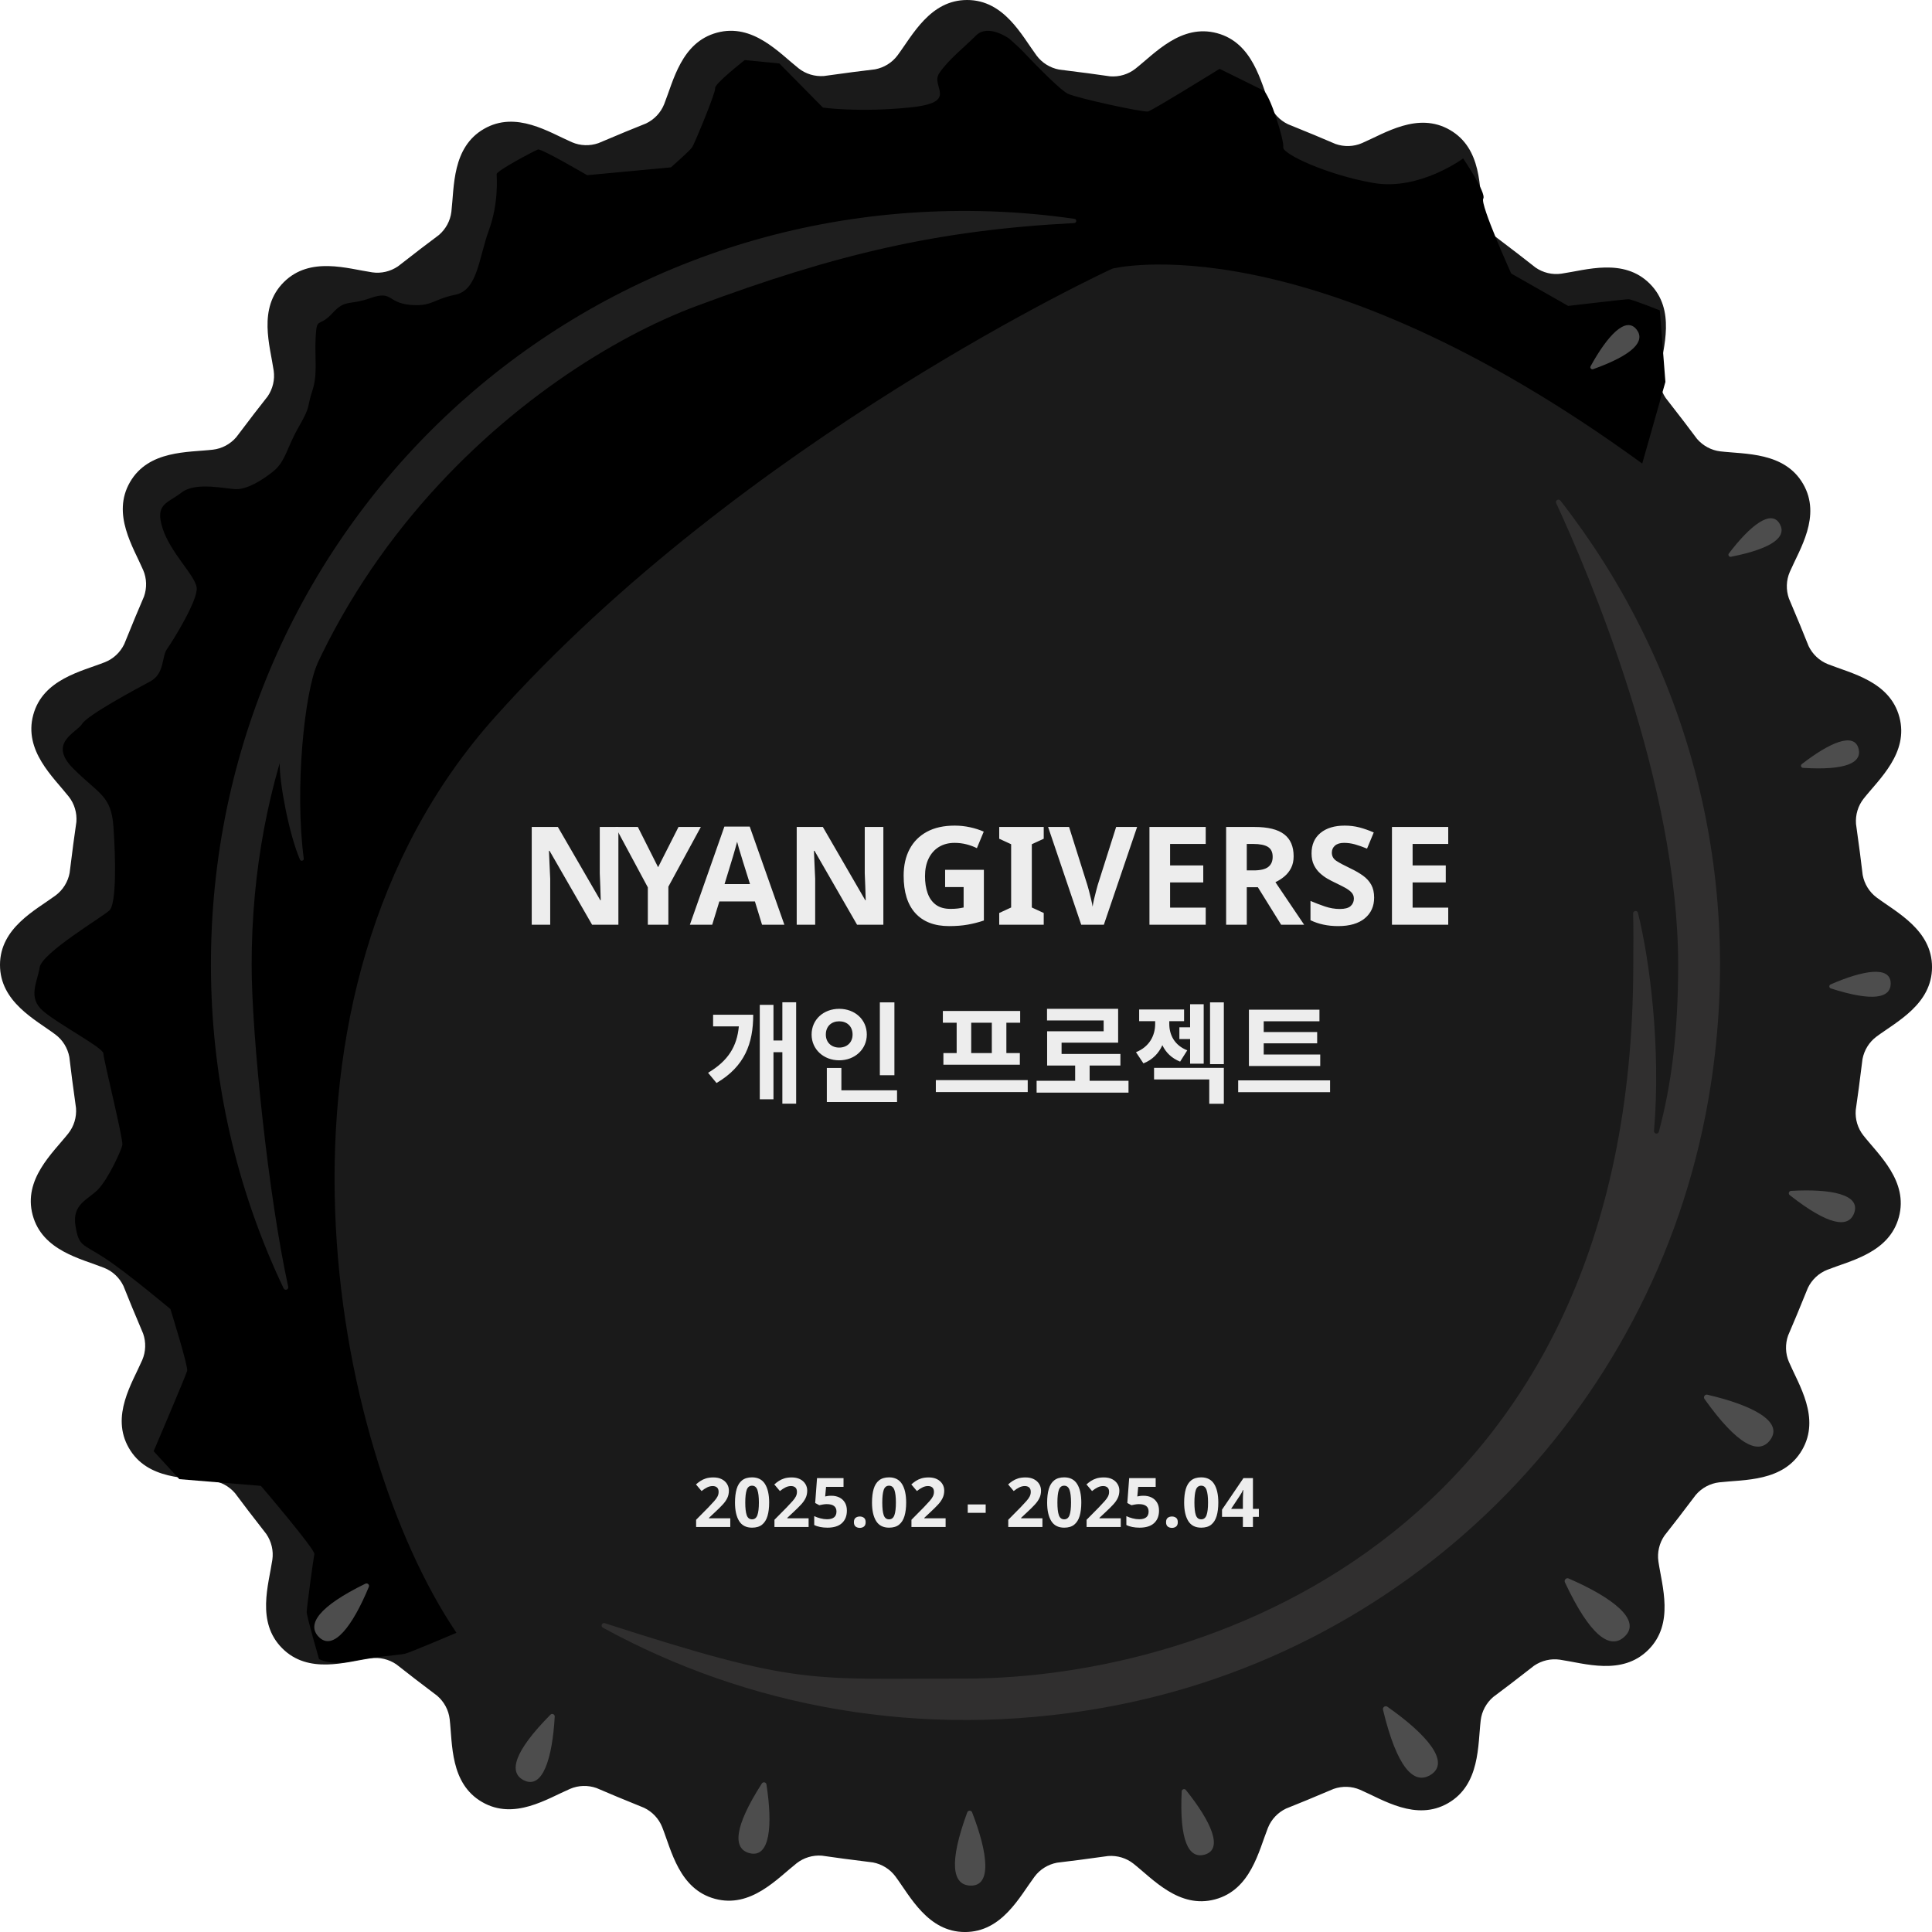
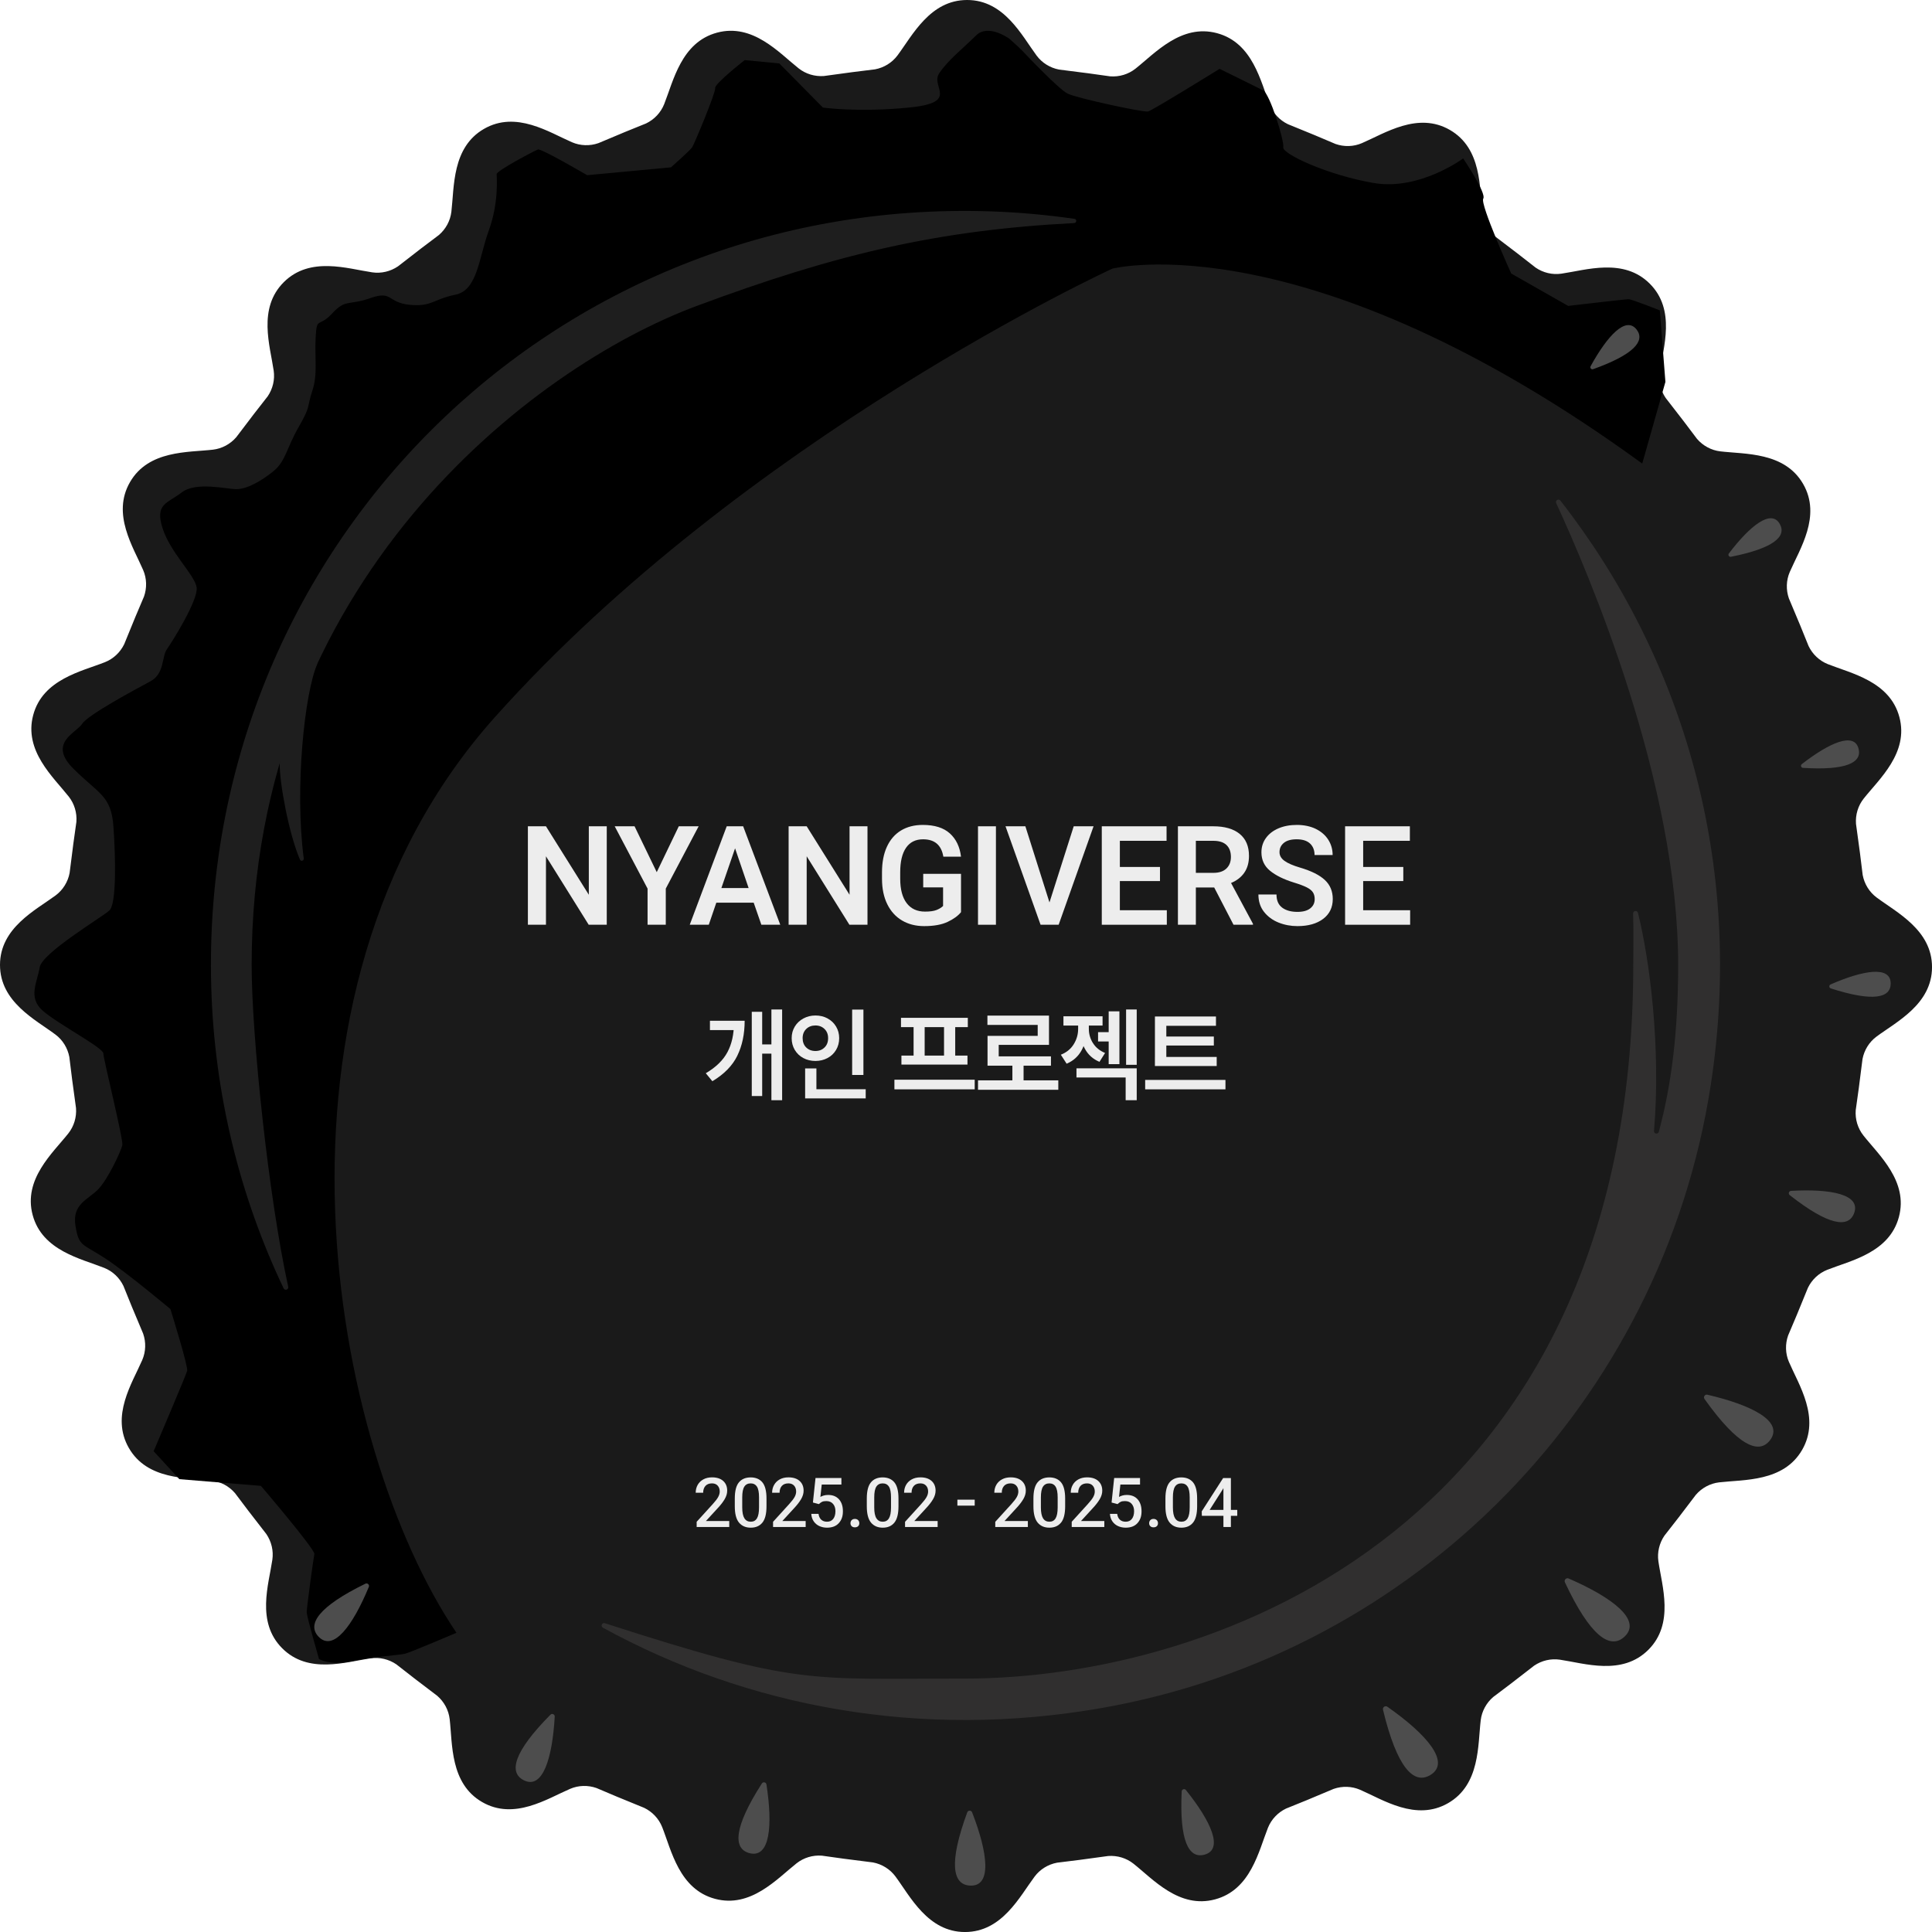
<svg xmlns="http://www.w3.org/2000/svg" id="Layer_2" data-name="Layer 2" viewBox="0 0 846.53 846.53">
  <defs>
    <style>
      .cls-1 {
        fill: #1e1e1e;
      }

      .cls-2 {
        fill: #4d4d4d;
      }

      .cls-3 {
-         font-family: Freesentation-7Bold, Freesentation;
-         font-size: 60px;
-         font-weight: 700;
-       }
- 
-       .cls-3, .cls-4, .cls-5 {
        fill: #ededed;
      }

      .cls-4 {
-         font-size: 48px;
-       }
- 
-       .cls-4, .cls-5 {
-         font-family: Freesentation-6SemiBold, Freesentation;
-         font-weight: 600;
-       }
- 
-       .cls-6 {
-         letter-spacing: -.06em;
+         fill: #1a1a1a;
      }

      .cls-5 {
-         font-size: 30px;
-       }
- 
-       .cls-7 {
-         fill: #1a1a1a;
-       }
- 
-       .cls-8 {
        fill: #302f2f;
      }
    </style>
  </defs>
  <g id="Layer_1-2" data-name="Layer 1">
    <g>
      <g>
-         <path class="cls-7" d="M475.57,814.6l-2.62.32s2.62-.32,2.62-.32Z" />
-         <path class="cls-7" d="M822.18,454.22c8.76-6.5,24.34-14.21,24.36-30.46.02-16.25-15.54-23.99-24.28-30.52-3.2-2.39-5.36-5.92-6.1-9.84l-1.22-9.83-1.71-12.58c-.29-3.98.89-7.95,3.37-11.08,6.77-8.55,19.83-20.03,15.64-35.72-4.19-15.7-21.22-19.15-31.35-23.19-3.71-1.48-6.71-4.33-8.44-7.93l-4.71-11.62.99,2.45-4.91-11.71c-1.31-3.77-1.19-7.91.39-11.57,4.33-10.01,13.97-24.48,5.86-38.56-8.11-14.08-25.46-13-36.29-14.29-3.97-.47-7.6-2.44-10.21-5.47l-7.56-10.01,1.59,2.11-7.77-10.04c-2.24-3.31-3.2-7.33-2.62-11.28,1.59-10.79,7.16-27.26-4.32-38.76-11.47-11.5-27.96-5.97-38.75-4.41-3.95.57-7.97-.39-11.27-2.64l-9.89-7.71,2.08,1.62-10.1-7.69c-3.02-2.61-4.99-6.25-5.45-10.22-1.26-10.84-.14-28.18-14.2-36.32-14.06-8.14-28.55,1.47-38.57,5.77-3.67,1.58-7.8,1.68-11.57.36l-11.55-4.89,2.43,1.03-11.75-4.81c-3.6-1.74-6.44-4.75-7.91-8.46-4.02-10.14-7.43-27.19-23.12-31.41-15.69-4.22-27.2,8.8-35.76,15.56-3.14,2.47-7.1,3.65-11.08,3.35l-12.42-1.73,2.62.37-12.6-1.61c-3.92-.75-7.44-2.92-9.83-6.13C447.72,15.6,440.01.02,423.77,0c-16.25-.02-23.99,15.54-30.52,24.28-2.39,3.2-5.92,5.36-9.84,6.1l-9.83,1.22-12.58,1.71c-3.98.29-7.95-.89-11.08-3.37-8.55-6.77-20.03-19.83-35.72-15.64-15.7,4.19-19.15,21.22-23.19,31.35-1.48,3.71-4.33,6.71-7.93,8.44l-11.62,4.71,2.45-.99-11.71,4.91c-3.77,1.31-7.91,1.19-11.57-.39-10.01-4.33-24.48-13.97-38.56-5.86-14.08,8.11-13,25.46-14.29,36.29-.47,3.97-2.44,7.6-5.47,10.21l-10.01,7.56,2.11-1.59-10.04,7.77c-3.31,2.24-7.33,3.2-11.28,2.62-10.79-1.59-27.26-7.16-38.76,4.32s-5.97,27.95-4.41,38.75c.57,3.95-.39,7.97-2.64,11.27l-7.71,9.89,1.63-2.08-7.69,10.1c-2.61,3.02-6.25,4.99-10.22,5.45-10.84,1.26-28.18.14-36.32,14.2-8.14,14.06,1.47,28.55,5.77,38.57,1.58,3.67,1.68,7.8.36,11.57l-4.89,11.55,1.03-2.43-4.81,11.75c-1.74,3.6-4.75,6.44-8.46,7.91-10.14,4.02-27.19,7.43-31.41,23.12-4.22,15.69,8.8,27.2,15.56,35.76,2.47,3.14,3.65,7.1,3.35,11.08l-1.73,12.42.37-2.62-1.61,12.6c-.75,3.92-2.92,7.44-6.13,9.83C15.6,398.81.02,406.52,0,422.77c-.02,16.25,15.54,23.99,24.28,30.52,3.2,2.39,5.36,5.92,6.1,9.84l1.22,9.83,1.71,12.58c.29,3.98-.89,7.95-3.37,11.08-6.77,8.55-19.83,20.03-15.64,35.72,4.19,15.7,21.22,19.15,31.35,23.19,3.71,1.48,6.71,4.33,8.44,7.93l4.71,11.62-.99-2.45,4.91,11.71c1.31,3.77,1.19,7.91-.39,11.57-4.33,10.01-13.97,24.48-5.86,38.56,8.11,14.08,25.46,13,36.29,14.29,3.97.47,7.6,2.44,10.21,5.47l7.56,10.01-1.59-2.11,7.77,10.04c2.24,3.31,3.2,7.33,2.62,11.28-1.59,10.79-7.16,27.26,4.32,38.76,11.47,11.5,27.96,5.97,38.75,4.41,3.95-.57,7.97.39,11.27,2.64l9.89,7.71-2.08-1.62,10.1,7.69c3.02,2.61,4.99,6.25,5.45,10.22,1.26,10.84.14,28.18,14.2,36.32,14.06,8.14,28.55-1.47,38.57-5.77,3.67-1.58,7.8-1.68,11.57-.36l11.55,4.89-2.43-1.03,11.75,4.81c3.6,1.74,6.44,4.75,7.91,8.46,4.02,10.14,7.43,27.19,23.12,31.41,15.69,4.22,27.2-8.8,35.76-15.56,3.14-2.47,7.1-3.65,11.08-3.35l12.42,1.73-2.62-.37,12.6,1.61c3.92.75,7.44,2.92,9.83,6.13,6.5,8.76,14.21,24.34,30.46,24.36,16.25.02,23.99-15.54,30.52-24.28,2.39-3.2,5.92-5.36,9.84-6.1l9.83-1.22,12.58-1.71c3.98-.29,7.95.89,11.08,3.37,8.55,6.77,20.03,19.83,35.72,15.64,15.7-4.19,19.15-21.22,23.19-31.35,1.48-3.71,4.33-6.71,7.93-8.44l11.62-4.71-2.45.99,11.71-4.91c3.77-1.31,7.91-1.19,11.57.39,10.01,4.33,24.48,13.97,38.56,5.86,14.08-8.11,13-25.46,14.29-36.29.47-3.97,2.44-7.6,5.47-10.21l10.01-7.56-2.11,1.59,10.04-7.77c3.31-2.24,7.33-3.2,11.28-2.62,10.79,1.59,27.26,7.16,38.76-4.32,11.5-11.47,5.97-27.96,4.41-38.75-.57-3.95.39-7.97,2.64-11.27l7.71-9.89-1.62,2.08,7.69-10.1c2.61-3.02,6.25-4.99,10.22-5.45,10.84-1.26,28.18-.14,36.32-14.2,8.14-14.06-1.47-28.55-5.77-38.57-1.58-3.67-1.68-7.8-.36-11.57l4.89-11.55-1.03,2.43,4.81-11.75c1.74-3.6,4.75-6.44,8.46-7.91,10.14-4.02,27.19-7.43,31.41-23.12,4.22-15.69-8.8-27.2-15.56-35.76-2.47-3.14-3.65-7.1-3.35-11.08l1.73-12.42-.37,2.62,1.61-12.6c.75-3.92,2.92-7.44,6.13-9.83Z" />
-         <path class="cls-7" d="M370.96,31.93l2.62-.32s-2.62.32-2.62.32Z" />
+         <g>
+           <path class="cls-4" d="M475.57,814.6l-2.62.32s2.62-.32,2.62-.32Z" />
+           <path class="cls-4" d="M822.18,454.22c8.76-6.5,24.34-14.21,24.36-30.46.02-16.25-15.54-23.99-24.28-30.52-3.2-2.39-5.36-5.92-6.1-9.84l-1.22-9.83-1.71-12.58c-.29-3.98.89-7.95,3.37-11.08,6.77-8.55,19.83-20.03,15.64-35.72-4.19-15.7-21.22-19.15-31.35-23.19-3.71-1.48-6.71-4.33-8.44-7.93l-4.71-11.62.99,2.45-4.91-11.71c-1.31-3.77-1.19-7.91.39-11.57,4.33-10.01,13.97-24.48,5.86-38.56-8.11-14.08-25.46-13-36.29-14.29-3.97-.47-7.6-2.44-10.21-5.47l-7.56-10.01,1.59,2.11-7.77-10.04c-2.24-3.31-3.2-7.33-2.62-11.28,1.59-10.79,7.16-27.26-4.32-38.76-11.47-11.5-27.96-5.97-38.75-4.41-3.95.57-7.97-.39-11.27-2.64l-9.89-7.71,2.08,1.62-10.1-7.69c-3.02-2.61-4.99-6.25-5.45-10.22-1.26-10.84-.14-28.18-14.2-36.32-14.06-8.14-28.55,1.47-38.57,5.77-3.67,1.58-7.8,1.68-11.57.36l-11.55-4.89,2.43,1.03-11.75-4.81c-3.6-1.74-6.44-4.75-7.91-8.46-4.02-10.14-7.43-27.19-23.12-31.41-15.69-4.22-27.2,8.8-35.76,15.56-3.14,2.47-7.1,3.65-11.08,3.35l-12.42-1.73,2.62.37-12.6-1.61c-3.92-.75-7.44-2.92-9.83-6.13C447.72,15.6,440.01.02,423.77,0c-16.25-.02-23.99,15.54-30.52,24.28-2.39,3.2-5.92,5.36-9.84,6.1l-9.83,1.22-12.58,1.71c-3.98.29-7.95-.89-11.08-3.37-8.55-6.77-20.03-19.83-35.72-15.64-15.7,4.19-19.15,21.22-23.19,31.35-1.48,3.71-4.33,6.71-7.93,8.44l-11.62,4.71,2.45-.99-11.71,4.91c-3.77,1.31-7.91,1.19-11.57-.39-10.01-4.33-24.48-13.97-38.56-5.86-14.08,8.11-13,25.46-14.29,36.29-.47,3.97-2.44,7.6-5.47,10.21l-10.01,7.56,2.11-1.59-10.04,7.77c-3.31,2.24-7.33,3.2-11.28,2.62-10.79-1.59-27.26-7.16-38.76,4.32-11.5,11.47-5.97,27.95-4.41,38.75.57,3.95-.39,7.97-2.64,11.27l-7.71,9.89,1.63-2.08-7.69,10.1c-2.61,3.02-6.25,4.99-10.22,5.45-10.84,1.26-28.18.14-36.32,14.2-8.14,14.06,1.47,28.55,5.77,38.57,1.58,3.67,1.68,7.8.36,11.57l-4.89,11.55,1.03-2.43-4.81,11.75c-1.74,3.6-4.75,6.44-8.46,7.91-10.14,4.02-27.19,7.43-31.41,23.12-4.22,15.69,8.8,27.2,15.56,35.76,2.47,3.14,3.65,7.1,3.35,11.08l-1.73,12.42.37-2.62-1.61,12.6c-.75,3.92-2.92,7.44-6.13,9.83C15.6,398.81.02,406.52,0,422.77c-.02,16.25,15.54,23.99,24.28,30.52,3.2,2.39,5.36,5.92,6.1,9.84l1.22,9.83,1.71,12.58c.29,3.98-.89,7.95-3.37,11.08-6.77,8.55-19.83,20.03-15.64,35.72,4.19,15.7,21.22,19.15,31.35,23.19,3.71,1.48,6.71,4.33,8.44,7.93l4.71,11.62-.99-2.45,4.91,11.71c1.31,3.77,1.19,7.91-.39,11.57-4.33,10.01-13.97,24.48-5.86,38.56,8.11,14.08,25.46,13,36.29,14.29,3.97.47,7.6,2.44,10.21,5.47l7.56,10.01-1.59-2.11,7.77,10.04c2.24,3.31,3.2,7.33,2.62,11.28-1.59,10.79-7.16,27.26,4.32,38.76,11.47,11.5,27.96,5.97,38.75,4.41,3.95-.57,7.97.39,11.27,2.64l9.89,7.71-2.08-1.62,10.1,7.69c3.02,2.61,4.99,6.25,5.45,10.22,1.26,10.84.14,28.18,14.2,36.32,14.06,8.14,28.55-1.47,38.57-5.77,3.67-1.58,7.8-1.68,11.57-.36l11.55,4.89-2.43-1.03,11.75,4.81c3.6,1.74,6.44,4.75,7.91,8.46,4.02,10.14,7.43,27.19,23.12,31.41,15.69,4.22,27.2-8.8,35.76-15.56,3.14-2.47,7.1-3.65,11.08-3.35l12.42,1.73-2.62-.37,12.6,1.61c3.92.75,7.44,2.92,9.83,6.13,6.5,8.76,14.21,24.34,30.46,24.36,16.25.02,23.99-15.54,30.52-24.28,2.39-3.2,5.92-5.36,9.84-6.1l9.83-1.22,12.58-1.71c3.98-.29,7.95.89,11.08,3.37,8.55,6.77,20.03,19.83,35.72,15.64,15.7-4.19,19.15-21.22,23.19-31.35,1.48-3.71,4.33-6.71,7.93-8.44l11.62-4.71-2.45.99,11.71-4.91c3.77-1.31,7.91-1.19,11.57.39,10.01,4.33,24.48,13.97,38.56,5.86,14.08-8.11,13-25.46,14.29-36.29.47-3.97,2.44-7.6,5.47-10.21l10.01-7.56-2.11,1.59,10.04-7.77c3.31-2.24,7.33-3.2,11.28-2.62,10.79,1.59,27.26,7.16,38.76-4.32,11.5-11.47,5.97-27.96,4.41-38.75-.57-3.95.39-7.97,2.64-11.27l7.71-9.89-1.62,2.08,7.69-10.1c2.61-3.02,6.25-4.99,10.22-5.45,10.84-1.26,28.18-.14,36.32-14.2,8.14-14.06-1.47-28.55-5.77-38.57-1.58-3.67-1.68-7.8-.36-11.57l4.89-11.55-1.03,2.43,4.81-11.75c1.74-3.6,4.75-6.44,8.46-7.91,10.14-4.02,27.19-7.43,31.41-23.12,4.22-15.69-8.8-27.2-15.56-35.76-2.47-3.14-3.65-7.1-3.35-11.08l1.73-12.42-.37,2.62,1.61-12.6c.75-3.92,2.92-7.44,6.13-9.83Z" />
+           <path class="cls-4" d="M370.96,31.93l2.62-.32s-2.62.32-2.62.32Z" />
+         </g>
+         <path d="M199.99,715.4c-54.83-81.01-92.54-278.81,16.88-401.2,109.43-122.4,270.5-196.49,270.5-196.49,0,0,84.95-21.76,232.19,85.41l10.16-35.79-2.45-31.33s-12.24-4.9-13.71-4.9-26.44,2.94-26.44,2.94l-24.97-14.2s-13.71-30.35-12.24-32.8c1.47-2.45-8.81-17.62-8.81-17.62,0,0-19.09,14.2-39.17,10.77-20.07-3.43-40.15-12.73-39.66-15.67.49-2.94-5.87-23.4-8.81-24.92-2.94-1.52-19.09-9.43-19.09-9.43,0,0-29.38,18.19-31.33,18.68-1.96.49-31.33-5.87-35.25-7.83-3.92-1.96-18.11-16.93-19.58-18.5-1.47-1.57-5.87-5.49-5.87-5.49,0,0-9.3-6.85-14.69-1.47-5.39,5.38-12.24,10.7-16.16,16.61-3.92,5.91,9.3,12.74-13.22,14.96-22.52,2.21-37.7,0-37.7,0l-19.09-19.33-15.18-1.47s-13.29,10.42-12.94,12.24c.35,1.82-9.1,24.48-10.07,25.95-.98,1.47-9.3,8.81-9.3,8.81l-36.72,3.43s-20.07-11.75-21.54-11.26c-1.47.49-18.11,9.3-18.11,10.77s.98,12.61-3.43,24.66c-4.41,12.06-4.9,26.25-14.69,28.21-9.79,1.96-10.28,5.38-20.07,4.41-9.79-.98-7.34-6.37-17.13-2.94-9.79,3.43-10.79.27-16.76,6.73-5.96,6.46-6.74,1.11-7.23,10.41-.49,9.3.98,16.16-1.47,23.5-2.45,7.34-.49,6.36-5.87,15.67-5.39,9.3-5.76,15.18-11.2,19.58-5.45,4.41-11.67,7.83-16.15,7.83s-17.69-3.43-24.06,1.47c-6.37,4.9-11.75,4.9-8.32,15.67,3.43,10.77,14.19,20.56,14.93,25.95.74,5.39-10.52,23.5-12.97,26.93-2.45,3.43-.98,10.77-7.34,14.2-6.36,3.43-27.42,14.69-29.86,18.6-2.45,3.92-15.18,8.32-3.92,19.58,11.26,11.26,16.65,11.75,17.62,25.46.98,13.71,1.38,33.78-1.76,36.72-3.14,2.94-29.58,18.6-30.56,24.97-.98,6.36-5.39,13.22,1.47,19.09,6.85,5.88,26.44,16.16,26.44,18.6s8.81,37.7,8.32,40.15c-.49,2.45-6.36,15.18-10.77,19.58-4.41,4.41-11.26,6.36-9.79,15.67,1.47,9.3,2.94,7.83,12.73,14.2,9.79,6.36,28.89,22.42,28.89,22.42,0,0,7.83,25.07,7.34,27.03-.49,1.96-14.69,35.25-14.69,35.25l11.26,12.24,35.74,2.94s23.83,27.91,23.42,29.86c-.41,1.96-3.35,23.5-3.35,25.46s5.39,20.56,5.39,20.56c0,0,4.9,2.94,14.2.98,9.3-1.96,21.02-2.71,23.49-3.31,2.46-.61,22.54-9.18,22.54-9.18Z" />
+         <g>
+           <path class="cls-2" d="M748.1,611.11c-1.07-.25-1.89.97-1.25,1.87,14.52,20.4,23.79,24.53,28.7,18.07,6.25-8.22-7.95-15.4-27.45-19.94Z" />
+           <path class="cls-2" d="M784.77,521.8c-.95.05-1.33,1.26-.58,1.85,17.01,13.37,25.7,14.53,28.19,7.98,3.17-8.34-10.34-10.82-27.61-9.83Z" />
+           <path class="cls-2" d="M789.48,334.82c-.66.51-.33,1.58.5,1.63,18.99,1.19,25.86-2.31,24.4-8.3-1.86-7.62-12.89-2.67-24.9,6.66Z" />
+           <path class="cls-2" d="M802.1,431.34c-.78.34-.73,1.48.09,1.74,18.5,5.96,26.19,4.22,26.24-2.07.07-8.01-12.09-5.89-26.33.33Z" />
+           <path class="cls-2" d="M757.53,242.51c-.51.67.08,1.61.9,1.45,18.66-3.71,24.41-8.86,21.46-14.27-3.75-6.89-13.15.71-22.36,12.82Z" />
+           <path class="cls-2" d="M696.94,160.46c-.4.73.32,1.58,1.11,1.3,17.91-6.42,22.83-12.36,19.12-17.27-4.73-6.26-12.9,2.65-20.23,15.98Z" />
+           <path class="cls-2" d="M687.32,691.64c-1.05-.46-2.12.64-1.63,1.68,11.06,23.62,19.8,29.58,26.03,23.88,7.94-7.26-5.27-17.26-24.4-25.56Z" />
+           <path class="cls-2" d="M607.91,747.84c-.94-.66-2.2.2-1.93,1.32,6.1,25.36,13.46,32.95,20.71,28.61,9.23-5.52-1.7-17.97-18.78-29.93Z" />
+           <path class="cls-2" d="M425.94,794.09c-.38-.97-1.77-.96-2.13.02-8.19,22.26-6.45,31.71,1.22,32.09,9.76.49,7.78-14.44.91-32.11Z" />
+           <path class="cls-2" d="M335.83,781.87c-.15-1-1.47-1.27-2.01-.42-12.35,19.27-12.68,28.54-5.53,30.5,9.1,2.49,10.34-11.99,7.54-30.07Z" />
+           <path class="cls-2" d="M243.06,752.15c.06-1-1.17-1.55-1.88-.83-16.1,16.26-18.36,25.26-11.78,28.67,8.38,4.34,12.62-9.56,13.66-27.83Z" />
+           <path class="cls-2" d="M161.61,695.32c.39-.93-.59-1.85-1.5-1.41-20.56,10.05-25.66,17.8-20.57,23.18,6.48,6.86,15.07-4.87,22.07-21.78Z" />
+           <path class="cls-2" d="M519.62,784.32c-.6-.75-1.81-.35-1.85.61-1.03,21.73,3.1,29.52,9.91,27.74,8.68-2.27,2.83-14.78-8.06-28.34Z" />
+         </g>
+         <path class="cls-5" d="M683.7,219.33c53.7,68.75,80.81,159.27,65.89,256.07-21.34,138.52-128.7,248.71-266.74,272.96-79.74,14.01-155.48-.56-218.68-35.16-1.15-.63-.39-2.38.85-1.97,85.45,27.6,89.07,24.18,157.41,24.26,110.16.13,292.92-66.57,293.21-312.34,0-7.03.16-15.8-.07-22.87-.04-1.29,1.81-1.55,2.12-.3,5.12,20.38,10.14,59.26,7.03,95.55-.11,1.31,1.78,1.63,2.12.36,5.48-20.34,8.44-43.36,8.47-72.72.09-80.4-39.44-172.41-53.45-202.73-.53-1.16,1.04-2.12,1.83-1.11Z" />
+         <path class="cls-1" d="M470.79,95.89c-11.98-1.74-24.18-2.84-36.54-3.27-191.9-6.53-347.1,147.74-341.69,339.68,1.33,47.22,12.57,91.96,31.71,132.21.55,1.15,2.29.55,2.02-.69-8.67-39.55-16.03-110-16.03-141.01,0-167.86,122.61-261.8,194.98-288.75,60.81-22.64,105.43-33.23,165.44-36.32,1.12-.06,1.21-1.69.1-1.85Z" />
+         <path class="cls-1" d="M139.12,290.64c-5.75,13.05-10.03,54.97-6.03,85.51.13,1.02-1.27,1.42-1.68.47-4.86-11.33-9.06-34.04-8.84-42.24l1.01-24.09,15.54-19.65Z" />
      </g>
-       <path d="M199.99,715.4c-54.83-81.01-92.54-278.81,16.88-401.2,109.43-122.4,270.5-196.49,270.5-196.49,0,0,84.95-21.76,232.19,85.41l10.16-35.79-2.45-31.33s-12.24-4.9-13.71-4.9-26.44,2.94-26.44,2.94l-24.97-14.2s-13.71-30.35-12.24-32.8c1.47-2.45-8.81-17.62-8.81-17.62,0,0-19.09,14.2-39.17,10.77-20.07-3.43-40.15-12.73-39.66-15.67.49-2.94-5.87-23.4-8.81-24.92-2.94-1.52-19.09-9.43-19.09-9.43,0,0-29.38,18.19-31.33,18.68-1.96.49-31.33-5.87-35.25-7.83-3.92-1.96-18.11-16.93-19.58-18.5-1.47-1.57-5.87-5.49-5.87-5.49,0,0-9.3-6.85-14.69-1.47-5.39,5.38-12.24,10.7-16.16,16.61-3.92,5.91,9.3,12.74-13.22,14.96-22.52,2.21-37.7,0-37.7,0l-19.09-19.33-15.18-1.47s-13.29,10.42-12.94,12.24c.35,1.82-9.1,24.48-10.07,25.95-.98,1.47-9.3,8.81-9.3,8.81l-36.72,3.43s-20.07-11.75-21.54-11.26c-1.47.49-18.11,9.3-18.11,10.77s.98,12.61-3.43,24.66c-4.41,12.06-4.9,26.25-14.69,28.21-9.79,1.96-10.28,5.38-20.07,4.41-9.79-.98-7.34-6.37-17.13-2.94-9.79,3.43-10.79.27-16.76,6.73-5.96,6.46-6.74,1.11-7.23,10.41-.49,9.3.98,16.16-1.47,23.5-2.45,7.34-.49,6.36-5.87,15.67-5.39,9.3-5.76,15.18-11.2,19.58-5.45,4.41-11.67,7.83-16.15,7.83s-17.69-3.43-24.06,1.47c-6.37,4.9-11.75,4.9-8.32,15.67s14.19,20.56,14.93,25.95c.74,5.39-10.52,23.5-12.97,26.93-2.45,3.43-.98,10.77-7.34,14.2-6.36,3.43-27.42,14.69-29.86,18.6-2.45,3.92-15.18,8.32-3.92,19.58,11.26,11.26,16.65,11.75,17.62,25.46.98,13.71,1.38,33.78-1.76,36.72-3.14,2.94-29.58,18.6-30.56,24.97-.98,6.36-5.39,13.22,1.47,19.09,6.85,5.88,26.44,16.16,26.44,18.6s8.81,37.7,8.32,40.15c-.49,2.45-6.36,15.18-10.77,19.58-4.41,4.41-11.26,6.36-9.79,15.67,1.47,9.3,2.94,7.83,12.73,14.2,9.79,6.36,28.89,22.42,28.89,22.42,0,0,7.83,25.07,7.34,27.03-.49,1.96-14.69,35.25-14.69,35.25l11.26,12.24,35.74,2.94s23.83,27.91,23.42,29.86c-.41,1.96-3.35,23.5-3.35,25.46s5.39,20.56,5.39,20.56c0,0,4.9,2.94,14.2.98,9.3-1.96,21.02-2.71,23.49-3.31,2.46-.61,22.54-9.18,22.54-9.18Z" />
      <g>
-         <path class="cls-2" d="M748.1,611.11c-1.07-.25-1.89.97-1.25,1.87,14.52,20.4,23.79,24.53,28.7,18.07,6.25-8.22-7.95-15.4-27.45-19.94Z" />
-         <path class="cls-2" d="M784.77,521.8c-.95.05-1.33,1.26-.58,1.85,17.01,13.37,25.7,14.53,28.19,7.98,3.17-8.34-10.34-10.82-27.61-9.83Z" />
-         <path class="cls-2" d="M789.48,334.82c-.66.51-.33,1.58.5,1.63,18.99,1.19,25.86-2.31,24.4-8.3-1.86-7.62-12.89-2.67-24.9,6.66Z" />
-         <path class="cls-2" d="M802.1,431.34c-.78.34-.73,1.48.09,1.74,18.5,5.96,26.19,4.22,26.24-2.07.07-8.01-12.09-5.89-26.33.33Z" />
-         <path class="cls-2" d="M757.53,242.51c-.51.67.08,1.61.9,1.45,18.66-3.71,24.41-8.86,21.46-14.27-3.75-6.89-13.15.71-22.36,12.82Z" />
-         <path class="cls-2" d="M696.94,160.46c-.4.73.32,1.58,1.11,1.3,17.91-6.42,22.83-12.36,19.12-17.27-4.73-6.26-12.9,2.65-20.23,15.98Z" />
-         <path class="cls-2" d="M687.32,691.64c-1.05-.46-2.12.64-1.63,1.68,11.06,23.62,19.8,29.58,26.03,23.88,7.94-7.26-5.27-17.26-24.4-25.56Z" />
-         <path class="cls-2" d="M607.91,747.84c-.94-.66-2.2.2-1.93,1.32,6.1,25.36,13.46,32.95,20.71,28.61,9.23-5.52-1.7-17.97-18.78-29.93Z" />
-         <path class="cls-2" d="M425.94,794.09c-.38-.97-1.77-.96-2.13.02-8.19,22.26-6.45,31.71,1.22,32.09,9.76.49,7.78-14.44.91-32.11Z" />
-         <path class="cls-2" d="M335.83,781.87c-.15-1-1.47-1.27-2.01-.42-12.35,19.27-12.68,28.54-5.53,30.5,9.1,2.49,10.34-11.99,7.54-30.07Z" />
-         <path class="cls-2" d="M243.06,752.15c.06-1-1.17-1.55-1.88-.83-16.1,16.26-18.36,25.26-11.78,28.67,8.38,4.34,12.62-9.56,13.66-27.83Z" />
-         <path class="cls-2" d="M161.61,695.32c.39-.93-.59-1.85-1.5-1.41-20.56,10.05-25.66,17.8-20.57,23.18,6.48,6.86,15.07-4.87,22.07-21.78Z" />
-         <path class="cls-2" d="M519.62,784.32c-.6-.75-1.81-.35-1.85.61-1.03,21.73,3.1,29.52,9.91,27.74,8.68-2.27,2.83-14.78-8.06-28.34Z" />
+         <path class="cls-3" d="M239.22,375.19v30h-7.92v-43.14h7.92l18.78,30v-30h7.86v43.14h-7.92l-18.72-30Z" />
+         <path class="cls-3" d="M306.12,362.05l-14.4,27.3v15.84h-7.98v-15.84l-14.4-27.3h8.7l9.72,20.1,9.66-20.1h8.7Z" />
+         <path class="cls-3" d="M318.42,362.05h7.2l16.26,43.14h-8.28l-3.36-9.66h-16.38l-3.3,9.66h-8.34l16.2-43.14ZM322.08,371.71l-6,17.4h11.94l-5.94-17.4Z" />
+         <path class="cls-3" d="M353.46,375.19v30h-7.92v-43.14h7.92l18.78,30v-30h7.86v43.14h-7.92l-18.72-30Z" />
+         <path class="cls-3" d="M415.23,403.93c-2.62,1.24-6.05,1.86-10.29,1.86-3.68,0-6.91-.82-9.69-2.46-2.78-1.64-4.94-4.02-6.48-7.14-1.54-3.12-2.31-6.84-2.31-11.16v-2.82c0-4.36.72-8.1,2.16-11.22s3.5-5.49,6.18-7.11c2.68-1.62,5.86-2.43,9.54-2.43,5.16,0,9.11,1.24,11.85,3.72s4.37,5.88,4.89,10.2h-7.74c-.84-5.08-3.8-7.62-8.88-7.62-3.28,0-5.77,1.24-7.47,3.72-1.7,2.48-2.55,6.04-2.55,10.68v2.88c0,4.64.94,8.2,2.82,10.68,1.88,2.48,4.56,3.72,8.04,3.72,2.16,0,3.83-.23,5.01-.69,1.18-.46,2.15-1.05,2.91-1.77v-8.16h-8.7v-5.94h16.56v16.8c-1.28,1.6-3.23,3.02-5.85,4.26Z" />
+         <path class="cls-3" d="M428.52,362.05h7.86v43.14h-7.86v-43.14Z" />
+         <path class="cls-3" d="M463.86,405.19h-7.92l-15.36-43.14h8.7l10.56,33.36,10.62-33.36h8.7l-15.3,43.14Z" />
+         <path class="cls-3" d="M482.76,362.05h28.38v6.36h-20.46v11.46h17.58v6.18h-17.58v12.78h20.58v6.36h-28.5v-43.14Z" />
+         <path class="cls-3" d="M543.18,365.38c2.72,2.22,4.08,5.43,4.08,9.63,0,2.92-.68,5.37-2.04,7.35-1.36,1.98-3.3,3.49-5.82,4.53l9.6,17.88v.42h-8.52l-8.46-16.32h-8.04v16.32h-7.86v-43.14h15.48c5,0,8.86,1.11,11.58,3.33ZM523.98,382.45h7.68c2.48,0,4.38-.63,5.7-1.89,1.32-1.26,1.98-2.95,1.98-5.07,0-2.24-.64-3.98-1.92-5.22-1.28-1.24-3.22-1.86-5.82-1.86h-7.62v14.04Z" />
+         <path class="cls-3" d="M575.3,391.03c-.5-.8-1.39-1.53-2.67-2.19-1.28-.66-3.16-1.37-5.64-2.13-4.52-1.4-8.03-3.13-10.53-5.19-2.5-2.06-3.75-4.75-3.75-8.07,0-2.36.66-4.45,1.98-6.27,1.32-1.82,3.15-3.23,5.49-4.23,2.34-1,5.03-1.5,8.07-1.5s5.92.58,8.28,1.74c2.36,1.16,4.18,2.74,5.46,4.74,1.28,2,1.92,4.24,1.92,6.72h-7.92c0-2.12-.66-3.8-1.98-5.04-1.32-1.24-3.28-1.86-5.88-1.86-2.44,0-4.3.52-5.58,1.56s-1.92,2.4-1.92,4.08c0,1.48.73,2.75,2.19,3.81,1.46,1.06,3.75,2.05,6.87,2.97,4.88,1.44,8.48,3.24,10.8,5.4,2.32,2.16,3.48,4.94,3.48,8.34,0,3.68-1.4,6.58-4.2,8.7-2.8,2.12-6.56,3.18-11.28,3.18-2.92,0-5.68-.52-8.28-1.56-2.6-1.04-4.72-2.6-6.36-4.68s-2.46-4.62-2.46-7.62h7.92c0,2.6.83,4.52,2.49,5.76,1.66,1.24,3.89,1.86,6.69,1.86,2.44,0,4.31-.51,5.61-1.53,1.3-1.02,1.95-2.37,1.95-4.05,0-1.16-.25-2.14-.75-2.94Z" />
+         <path class="cls-3" d="M589.37,362.05h28.38v6.36h-20.46v11.46h17.58v6.18h-17.58v12.78h20.58v6.36h-28.5v-43.14Z" />
      </g>
-       <path class="cls-8" d="M683.7,219.33c53.7,68.75,80.81,159.27,65.89,256.07-21.34,138.52-128.7,248.71-266.74,272.96-79.74,14.01-155.48-.56-218.68-35.16-1.15-.63-.39-2.38.85-1.97,85.45,27.6,89.07,24.18,157.41,24.26,110.16.13,292.92-66.57,293.21-312.34,0-7.03.16-15.8-.07-22.87-.04-1.29,1.81-1.55,2.12-.3,5.12,20.38,10.14,59.26,7.03,95.55-.11,1.31,1.78,1.63,2.12.36,5.48-20.34,8.44-43.36,8.47-72.72.09-80.4-39.44-172.41-53.45-202.73-.53-1.16,1.04-2.12,1.83-1.11Z" />
-       <path class="cls-1" d="M470.79,95.89c-11.98-1.74-24.18-2.84-36.54-3.27-191.9-6.53-347.1,147.74-341.69,339.68,1.33,47.22,12.57,91.96,31.71,132.21.55,1.15,2.29.55,2.02-.69-8.67-39.55-16.03-110-16.03-141.01,0-167.86,122.61-261.8,194.98-288.75,60.81-22.64,105.43-33.23,165.44-36.32,1.12-.06,1.21-1.69.1-1.85Z" />
-       <path class="cls-1" d="M139.12,290.64c-5.75,13.05-10.03,54.97-6.03,85.51.13,1.02-1.27,1.42-1.68.47-4.86-11.33-9.06-34.04-8.84-42.24l1.01-24.09,15.54-19.65Z" />
+       <g>
+         <path class="cls-3" d="M305.25,666.79l6.99-7.68c1.18-1.3,2-2.36,2.44-3.18.45-.82.68-1.62.68-2.4,0-1.06-.3-1.92-.9-2.58s-1.43-.99-2.49-.99c-1.26,0-2.22.38-2.88,1.12-.66.75-.99,1.75-.99,2.99h-3.27c0-1.26.29-2.4.85-3.42.57-1.02,1.4-1.83,2.48-2.43,1.08-.6,2.36-.9,3.84-.9,2.08,0,3.71.53,4.88,1.58s1.75,2.47,1.75,4.27c0,1.22-.37,2.46-1.11,3.72-.74,1.26-1.79,2.61-3.15,4.05l-5.07,5.52h10.23v2.61h-14.28v-2.28Z" />
+         <path class="cls-3" d="M334.05,667.15c-1.2,1.48-2.9,2.22-5.1,2.22s-3.92-.75-5.15-2.23c-1.23-1.49-1.84-3.87-1.84-7.12v-3.42c0-3.28.6-5.64,1.81-7.09,1.21-1.45,2.93-2.17,5.15-2.17s3.93.73,5.13,2.17c1.2,1.45,1.8,3.82,1.8,7.09v3.42c0,3.28-.6,5.66-1.8,7.14ZM331.66,651.39c-.61-.95-1.53-1.43-2.75-1.43s-2.17.48-2.77,1.43c-.61.95-.92,2.51-.92,4.69v4.41c0,2.18.32,3.77.95,4.77s1.55,1.5,2.78,1.5,2.13-.5,2.73-1.5.9-2.59.9-4.77v-4.41c0-2.18-.3-3.74-.91-4.69Z" />
+         <path class="cls-3" d="M338.73,666.79l6.99-7.68c1.18-1.3,1.99-2.36,2.45-3.18.45-.82.67-1.62.67-2.4,0-1.06-.3-1.92-.9-2.58s-1.43-.99-2.49-.99c-1.26,0-2.22.38-2.88,1.12s-.99,1.75-.99,2.99h-3.27c0-1.26.29-2.4.86-3.42.57-1.02,1.39-1.83,2.47-2.43,1.08-.6,2.36-.9,3.84-.9,2.08,0,3.71.53,4.88,1.58s1.75,2.47,1.75,4.27c0,1.22-.37,2.46-1.11,3.72-.74,1.26-1.79,2.61-3.15,4.05l-5.07,5.52h10.23v2.61h-14.28v-2.28Z" />
+         <path class="cls-3" d="M368.67,647.62v2.85h-8.61l-.6,5.43c.4-.24.89-.45,1.48-.62s1.23-.25,1.94-.25c2.02,0,3.6.64,4.74,1.92,1.14,1.28,1.71,3.03,1.71,5.25s-.6,3.85-1.79,5.17c-1.19,1.33-2.92,2-5.17,2-1.2,0-2.31-.23-3.33-.69-1.02-.46-1.85-1.15-2.49-2.07-.64-.92-1-2.02-1.08-3.3h3.18c.14,1.1.53,1.95,1.17,2.55.64.6,1.49.9,2.55.9,1.18,0,2.09-.42,2.73-1.25.64-.83.96-1.96.96-3.38,0-1.3-.35-2.36-1.05-3.18-.7-.82-1.68-1.23-2.94-1.23-.8,0-1.42.1-1.86.31-.44.21-.91.55-1.41,1.01l-2.61-.69,1.14-10.74h11.34Z" />
+         <path class="cls-3" d="M373.17,666.07c.34-.36.81-.54,1.41-.54s1.07.18,1.42.54c.35.36.52.81.52,1.35s-.17.95-.51,1.29c-.34.34-.82.51-1.44.51s-1.07-.17-1.41-.51c-.34-.34-.51-.77-.51-1.29s.17-.99.51-1.35Z" />
+         <path class="cls-3" d="M391.89,667.15c-1.2,1.48-2.9,2.22-5.1,2.22s-3.92-.75-5.15-2.23c-1.23-1.49-1.84-3.87-1.84-7.12v-3.42c0-3.28.6-5.64,1.81-7.09,1.21-1.45,2.92-2.17,5.14-2.17s3.93.73,5.13,2.17c1.2,1.45,1.8,3.82,1.8,7.09v3.42c0,3.28-.6,5.66-1.8,7.14ZM389.5,651.39c-.61-.95-1.53-1.43-2.75-1.43s-2.16.48-2.77,1.43-.92,2.51-.92,4.69v4.41c0,2.18.31,3.77.95,4.77.63,1,1.55,1.5,2.77,1.5s2.13-.5,2.73-1.5c.6-1,.9-2.59.9-4.77v-4.41c0-2.18-.3-3.74-.91-4.69Z" />
+         <path class="cls-3" d="M396.57,666.79l6.99-7.68c1.18-1.3,1.99-2.36,2.44-3.18s.67-1.62.67-2.4c0-1.06-.3-1.92-.9-2.58-.6-.66-1.43-.99-2.49-.99-1.26,0-2.22.38-2.88,1.12s-.99,1.75-.99,2.99h-3.27c0-1.26.29-2.4.85-3.42.57-1.02,1.4-1.83,2.48-2.43,1.08-.6,2.36-.9,3.84-.9,2.08,0,3.71.53,4.88,1.58s1.75,2.47,1.75,4.27c0,1.22-.37,2.46-1.11,3.72-.74,1.26-1.79,2.61-3.15,4.05l-5.07,5.52h10.23v2.61h-14.28v-2.28Z" />
+         <path class="cls-3" d="M419.49,657.1h7.59v2.61h-7.59v-2.61Z" />
+         <path class="cls-3" d="M436.1,666.79l6.99-7.68c1.18-1.3,1.99-2.36,2.44-3.18s.67-1.62.67-2.4c0-1.06-.3-1.92-.9-2.58-.6-.66-1.43-.99-2.49-.99-1.26,0-2.22.38-2.88,1.12s-.99,1.75-.99,2.99h-3.27c0-1.26.29-2.4.85-3.42.57-1.02,1.4-1.83,2.48-2.43,1.08-.6,2.36-.9,3.84-.9,2.08,0,3.71.53,4.88,1.58s1.75,2.47,1.75,4.27c0,1.22-.37,2.46-1.11,3.72-.74,1.26-1.79,2.61-3.15,4.05l-5.07,5.52h10.23v2.61h-14.28v-2.28Z" />
+         <path class="cls-3" d="M464.9,667.15c-1.2,1.48-2.9,2.22-5.1,2.22s-3.92-.75-5.14-2.23c-1.23-1.49-1.85-3.87-1.85-7.12v-3.42c0-3.28.61-5.64,1.82-7.09,1.21-1.45,2.92-2.17,5.15-2.17s3.93.73,5.13,2.17c1.2,1.45,1.8,3.82,1.8,7.09v3.42c0,3.28-.6,5.66-1.8,7.14ZM462.52,651.39c-.61-.95-1.53-1.43-2.74-1.43s-2.17.48-2.78,1.43c-.61.95-.92,2.51-.92,4.69v4.41c0,2.18.32,3.77.94,4.77.63,1,1.55,1.5,2.78,1.5s2.13-.5,2.73-1.5c.6-1,.9-2.59.9-4.77v-4.41c0-2.18-.31-3.74-.92-4.69Z" />
+         <path class="cls-3" d="M469.58,666.79l6.99-7.68c1.18-1.3,2-2.36,2.45-3.18s.67-1.62.67-2.4c0-1.06-.3-1.92-.9-2.58-.6-.66-1.43-.99-2.49-.99-1.26,0-2.22.38-2.88,1.12-.66.75-.99,1.75-.99,2.99h-3.27c0-1.26.29-2.4.86-3.42.57-1.02,1.39-1.83,2.47-2.43,1.08-.6,2.36-.9,3.84-.9,2.08,0,3.71.53,4.88,1.58s1.76,2.47,1.76,4.27c0,1.22-.37,2.46-1.11,3.72-.74,1.26-1.79,2.61-3.15,4.05l-5.07,5.52h10.23v2.61h-14.28v-2.28Z" />
+         <path class="cls-3" d="M499.52,647.62v2.85h-8.61l-.6,5.43c.4-.24.89-.45,1.48-.62s1.24-.25,1.94-.25c2.02,0,3.6.64,4.74,1.92,1.14,1.28,1.71,3.03,1.71,5.25s-.59,3.85-1.78,5.17c-1.19,1.33-2.92,2-5.17,2-1.2,0-2.31-.23-3.33-.69s-1.85-1.15-2.49-2.07c-.64-.92-1-2.02-1.08-3.3h3.18c.14,1.1.53,1.95,1.17,2.55.64.6,1.49.9,2.55.9,1.18,0,2.09-.42,2.73-1.25s.96-1.96.96-3.38c0-1.3-.35-2.36-1.05-3.18-.7-.82-1.68-1.23-2.94-1.23-.8,0-1.42.1-1.86.31-.44.21-.91.55-1.41,1.01l-2.61-.69,1.14-10.74h11.34Z" />
+         <path class="cls-3" d="M504.02,666.07c.34-.36.81-.54,1.41-.54s1.08.18,1.43.54c.35.36.52.81.52,1.35s-.17.95-.51,1.29-.82.51-1.44.51-1.07-.17-1.41-.51c-.34-.34-.51-.77-.51-1.29s.17-.99.51-1.35Z" />
+         <path class="cls-3" d="M522.74,667.15c-1.2,1.48-2.9,2.22-5.1,2.22s-3.92-.75-5.15-2.23c-1.23-1.49-1.84-3.87-1.84-7.12v-3.42c0-3.28.6-5.64,1.81-7.09,1.21-1.45,2.93-2.17,5.15-2.17s3.93.73,5.13,2.17c1.2,1.45,1.8,3.82,1.8,7.09v3.42c0,3.28-.6,5.66-1.8,7.14ZM520.36,651.39c-.61-.95-1.53-1.43-2.75-1.43s-2.17.48-2.77,1.43c-.61.95-.92,2.51-.92,4.69v4.41c0,2.18.32,3.77.95,4.77s1.55,1.5,2.78,1.5,2.13-.5,2.73-1.5.9-2.59.9-4.77v-4.41c0-2.18-.3-3.74-.91-4.69Z" />
+         <path class="cls-3" d="M536.06,664.18h-9.45l-.06-1.95,9.39-14.61h3.39v13.95h2.79v2.61h-2.79v4.89h-3.27v-4.89ZM536.06,652.03l-.3.54-5.73,9h6.03v-9.54Z" />
+       </g>
+       <g>
+         <path class="cls-3" d="M323.07,462.57c-2.14,4.38-5.79,8.11-10.94,11.18l-2.88-3.5c4.45-2.62,7.62-5.71,9.5-9.26,1.89-3.55,2.83-7.79,2.83-12.72v-1.01h4.7c0,5.83-1.07,10.93-3.22,15.31ZM323.02,451.34h-11.95v-4.08h11.95v4.08ZM333.96,480.24h-4.56v-36.91h4.56v36.91ZM339.44,461.66h-6.82v-4.03h6.82v4.03ZM342.7,482.06h-4.7v-39.74h4.7v39.74Z" />
+         <path class="cls-3" d="M362.59,446.23c1.58.85,2.83,2.03,3.74,3.55.91,1.52,1.37,3.22,1.37,5.11s-.46,3.64-1.37,5.16c-.91,1.52-2.16,2.71-3.74,3.55s-3.35,1.27-5.3,1.27-3.72-.42-5.3-1.27-2.83-2.03-3.74-3.55c-.91-1.52-1.37-3.24-1.37-5.16s.46-3.58,1.37-5.09c.91-1.5,2.17-2.69,3.77-3.55,1.6-.86,3.36-1.3,5.28-1.3s3.72.42,5.3,1.27ZM353.26,450.86c-1.05,1.02-1.58,2.37-1.58,4.03s.53,3.06,1.58,4.08c1.06,1.02,2.4,1.54,4.03,1.54s2.93-.51,3.98-1.54c1.06-1.02,1.58-2.38,1.58-4.08s-.53-3.01-1.58-4.03-2.38-1.54-3.98-1.54-2.98.51-4.03,1.54ZM357.72,478.85h-4.94v-10.7h4.94v10.7ZM379.32,481.29h-26.54v-4.03h26.54v4.03ZM378.32,471.02h-4.94v-28.66h4.94v28.66Z" />
+         <path class="cls-3" d="M427.08,477.31h-35.18v-4.22h35.18v4.22ZM424.06,450.05h-29.28v-4.08h29.28v4.08ZM423.91,466.46h-28.94v-3.94h28.94v3.94ZM405.15,462.86h-4.85v-13.2h4.85v13.2ZM418.54,462.86h-4.9v-13.2h4.9v13.2Z" />
+         <path class="cls-3" d="M463.71,477.5h-35.18v-4.13h35.18v4.13ZM459.63,457.82h-22.03v7.1h-4.9v-11.04h21.98v-4.8h-22.03v-4.08h26.98v12.82ZM460.49,466.94h-27.79v-4.08h27.79v4.08ZM448.49,475.05h-4.9v-9.46h4.9v9.46Z" />
+         <path class="cls-3" d="M473.98,460.08c-1.47,2.75-3.68,4.75-6.62,6l-2.54-3.94c2.5-.99,4.38-2.53,5.66-4.61s1.92-4.32,1.92-6.72v-2.78h3.79v2.78c0,3.42-.74,6.51-2.21,9.26ZM483.1,449.37h-17.14v-4.08h17.14v4.08ZM498.07,482.06h-4.85v-9.94h-21.55v-4.03h26.4v13.97ZM478.9,457.05c1.2,1.92,2.97,3.36,5.3,4.32l-2.45,3.89c-2.82-1.18-4.94-3.07-6.36-5.66-1.42-2.59-2.14-5.52-2.14-8.78v-2.78h3.84v2.78c0,2.24.6,4.32,1.8,6.24ZM487.56,456.33h-6.43v-4.08h6.43v4.08ZM490.49,466.27h-4.71v-23.14h4.71v23.14ZM498.07,466.56h-4.66v-24.24h4.66v24.24Z" />
+         <path class="cls-3" d="M536.95,477.31h-35.18v-4.13h35.18v4.13ZM532.78,449.47h-21.74v14.74h-4.99v-18.82h26.74v4.08ZM533.11,467.09h-27.07v-3.98h27.07v3.98ZM531.86,458.11h-22.32v-3.94h22.32v3.94Z" />
+       </g>
    </g>
-     <text class="cls-3" transform="translate(227.58 405.19)">
-       <tspan x="0" y="0">N</tspan>
-       <tspan class="cls-6" x="42.06" y="0">Y</tspan>
-       <tspan x="74.7" y="0">ANGIVERSE</tspan>
-     </text>
-     <text class="cls-5" transform="translate(303.81 669.07)">
-       <tspan x="0" y="0">2025.02 - 2025.04</tspan>
-     </text>
-     <text class="cls-4" transform="translate(308.86 479.37)">
-       <tspan x="0" y="0">개인 프로젝트</tspan>
-     </text>
  </g>
</svg>
